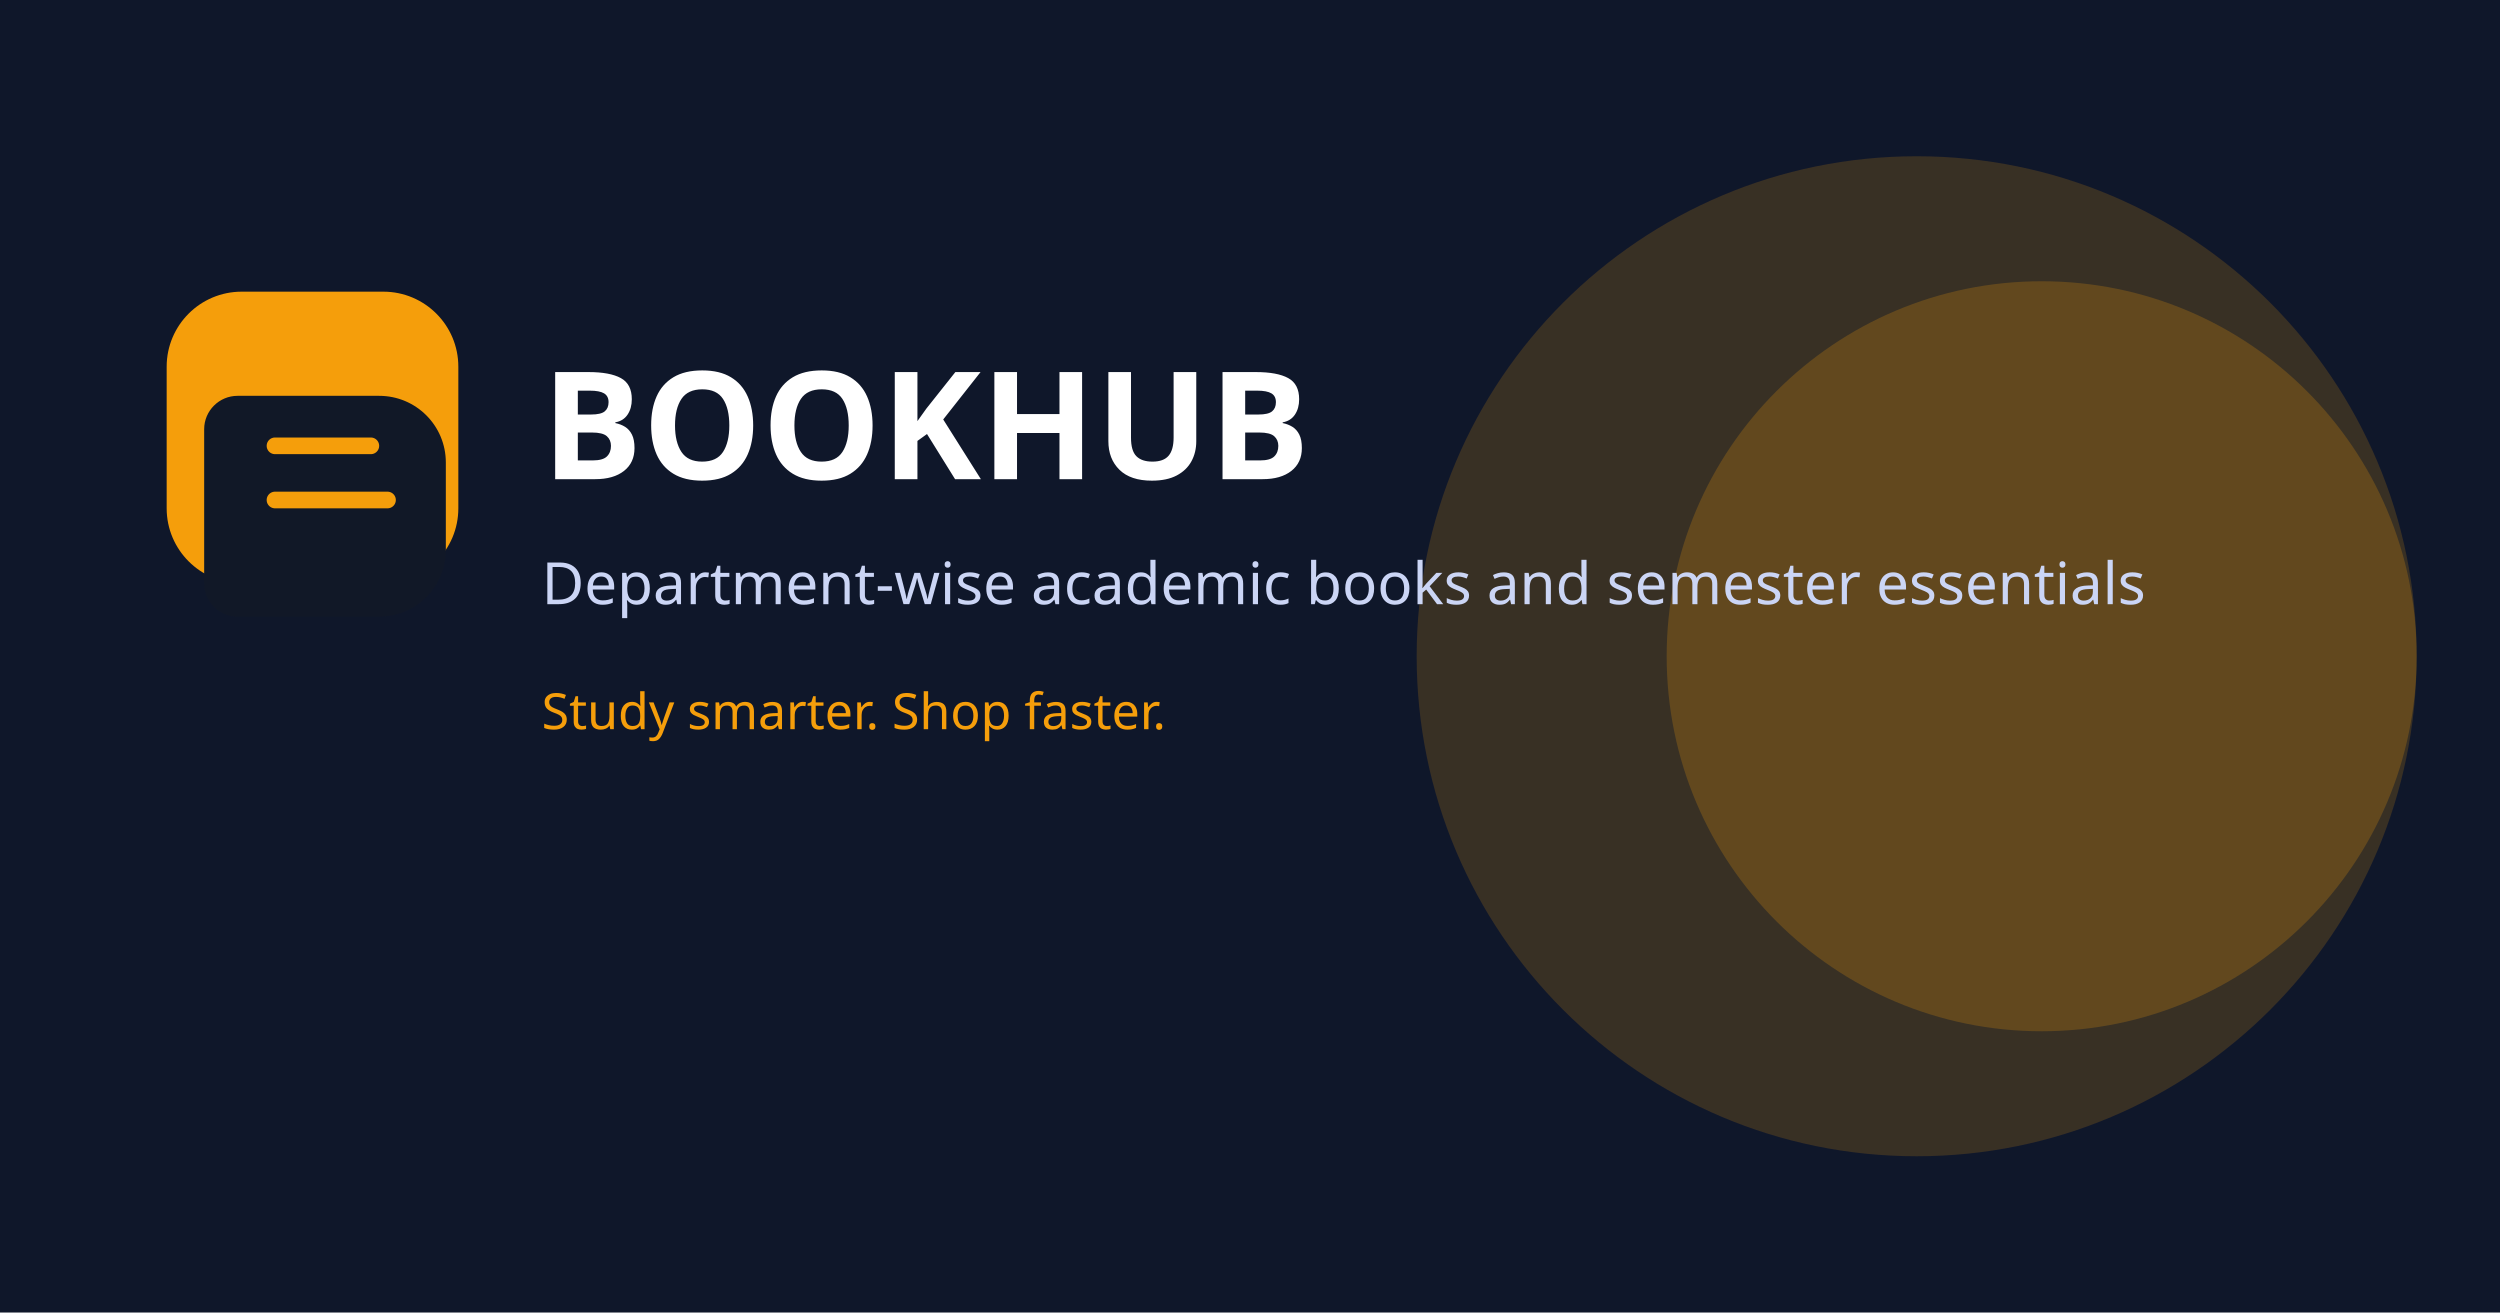
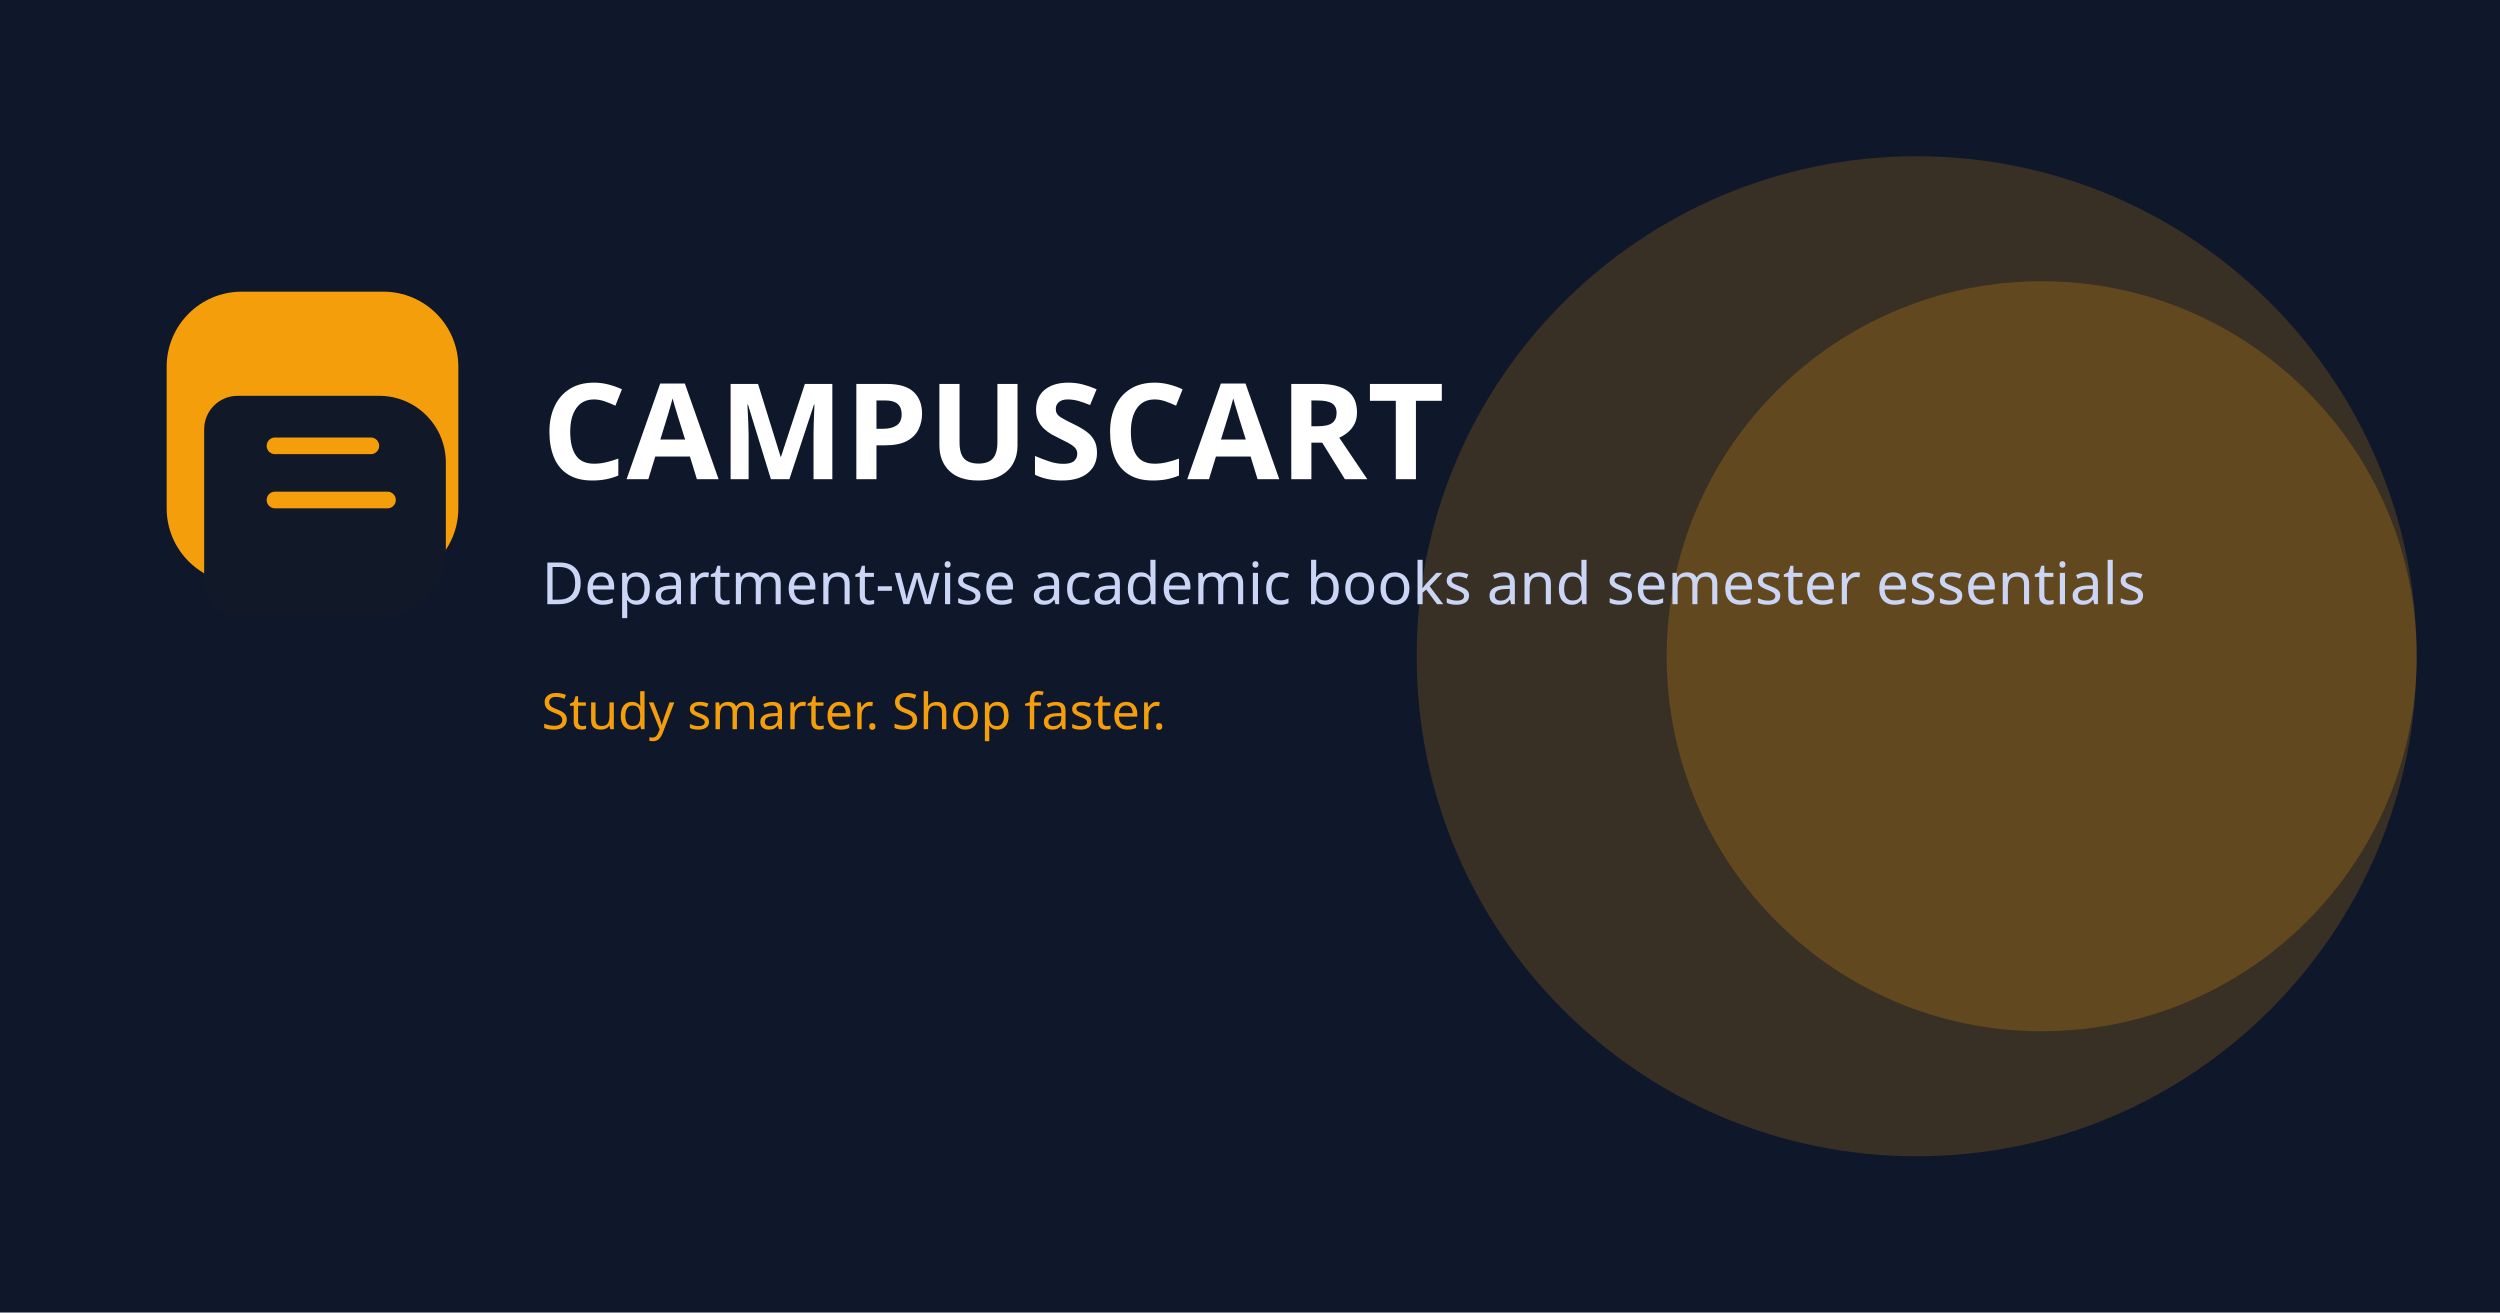
- <svg xmlns="http://www.w3.org/2000/svg" width="1200" height="630" viewBox="0 0 1200 630" fill="none" role="img" aria-label="BOOKHUB Open Graph">
+ <svg xmlns="http://www.w3.org/2000/svg" width="1200" height="630" viewBox="0 0 1200 630" fill="none" role="img" aria-label="CAMPUSCART Open Graph">
  <rect width="1200" height="630" fill="#0F172A" />
  <circle cx="920" cy="315" r="240" fill="#F59E0B" opacity="0.18" />
  <circle cx="980" cy="315" r="180" fill="#F59E0B" opacity="0.22" />
  <rect x="80" y="140" width="140" height="140" rx="36" fill="#F59E0B" />
  <path d="M114 190h68c17.7 0 32 14.3 32 32v42c0 17.7-14.3 32-32 32h-68c-8.8 0-16-7.2-16-16v-74c0-8.8 7.2-16 16-16z" fill="#111827" />
  <path d="M132 214h46" stroke="#F59E0B" stroke-width="8" stroke-linecap="round" />
  <path d="M132 240h54" stroke="#F59E0B" stroke-width="8" stroke-linecap="round" />
-   <text x="260" y="230" font-family="Outfit, sans-serif" font-size="72" font-weight="700" fill="#FFFFFF">BOOKHUB</text>
+   <text x="260" y="230" font-family="Outfit, sans-serif" font-size="64" font-weight="700" fill="#FFFFFF">CAMPUSCART</text>
  <text x="260" y="290" font-family="Outfit, sans-serif" font-size="28" font-weight="400" fill="#CBD5F5">Department-wise academic books and semester essentials</text>
  <text x="260" y="350" font-family="Outfit, sans-serif" font-size="24" font-weight="500" fill="#F59E0B">Study smarter. Shop faster.</text>
</svg>
